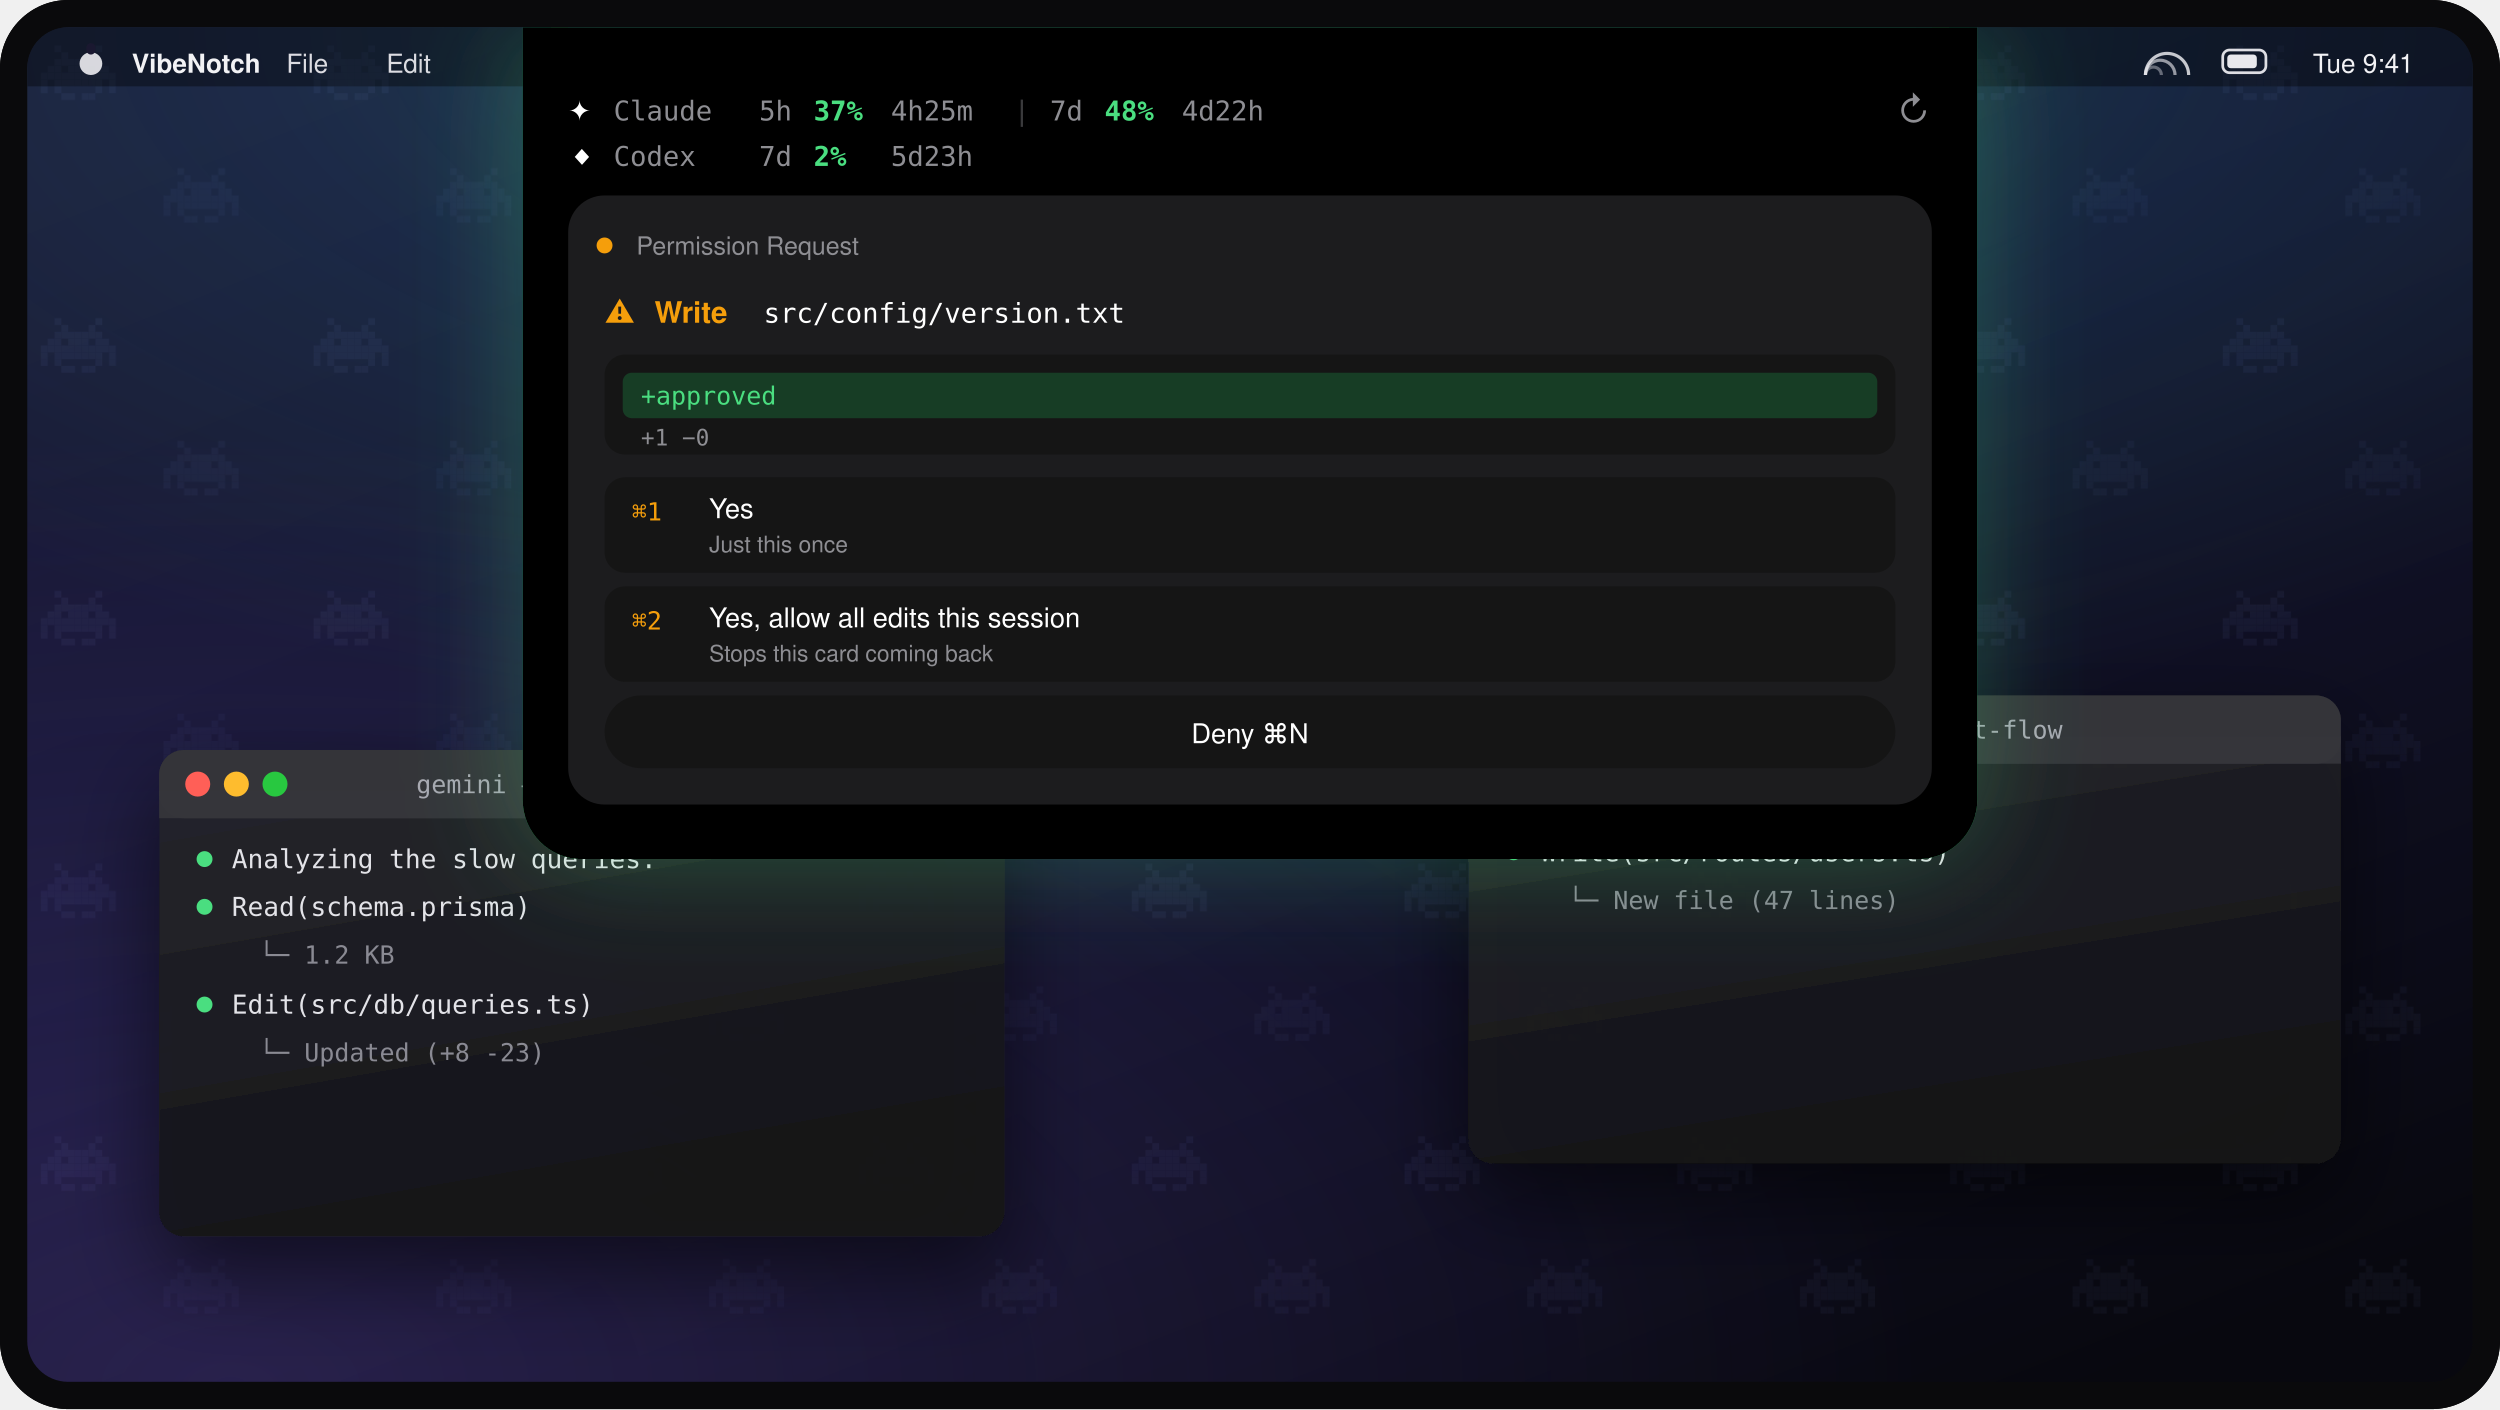
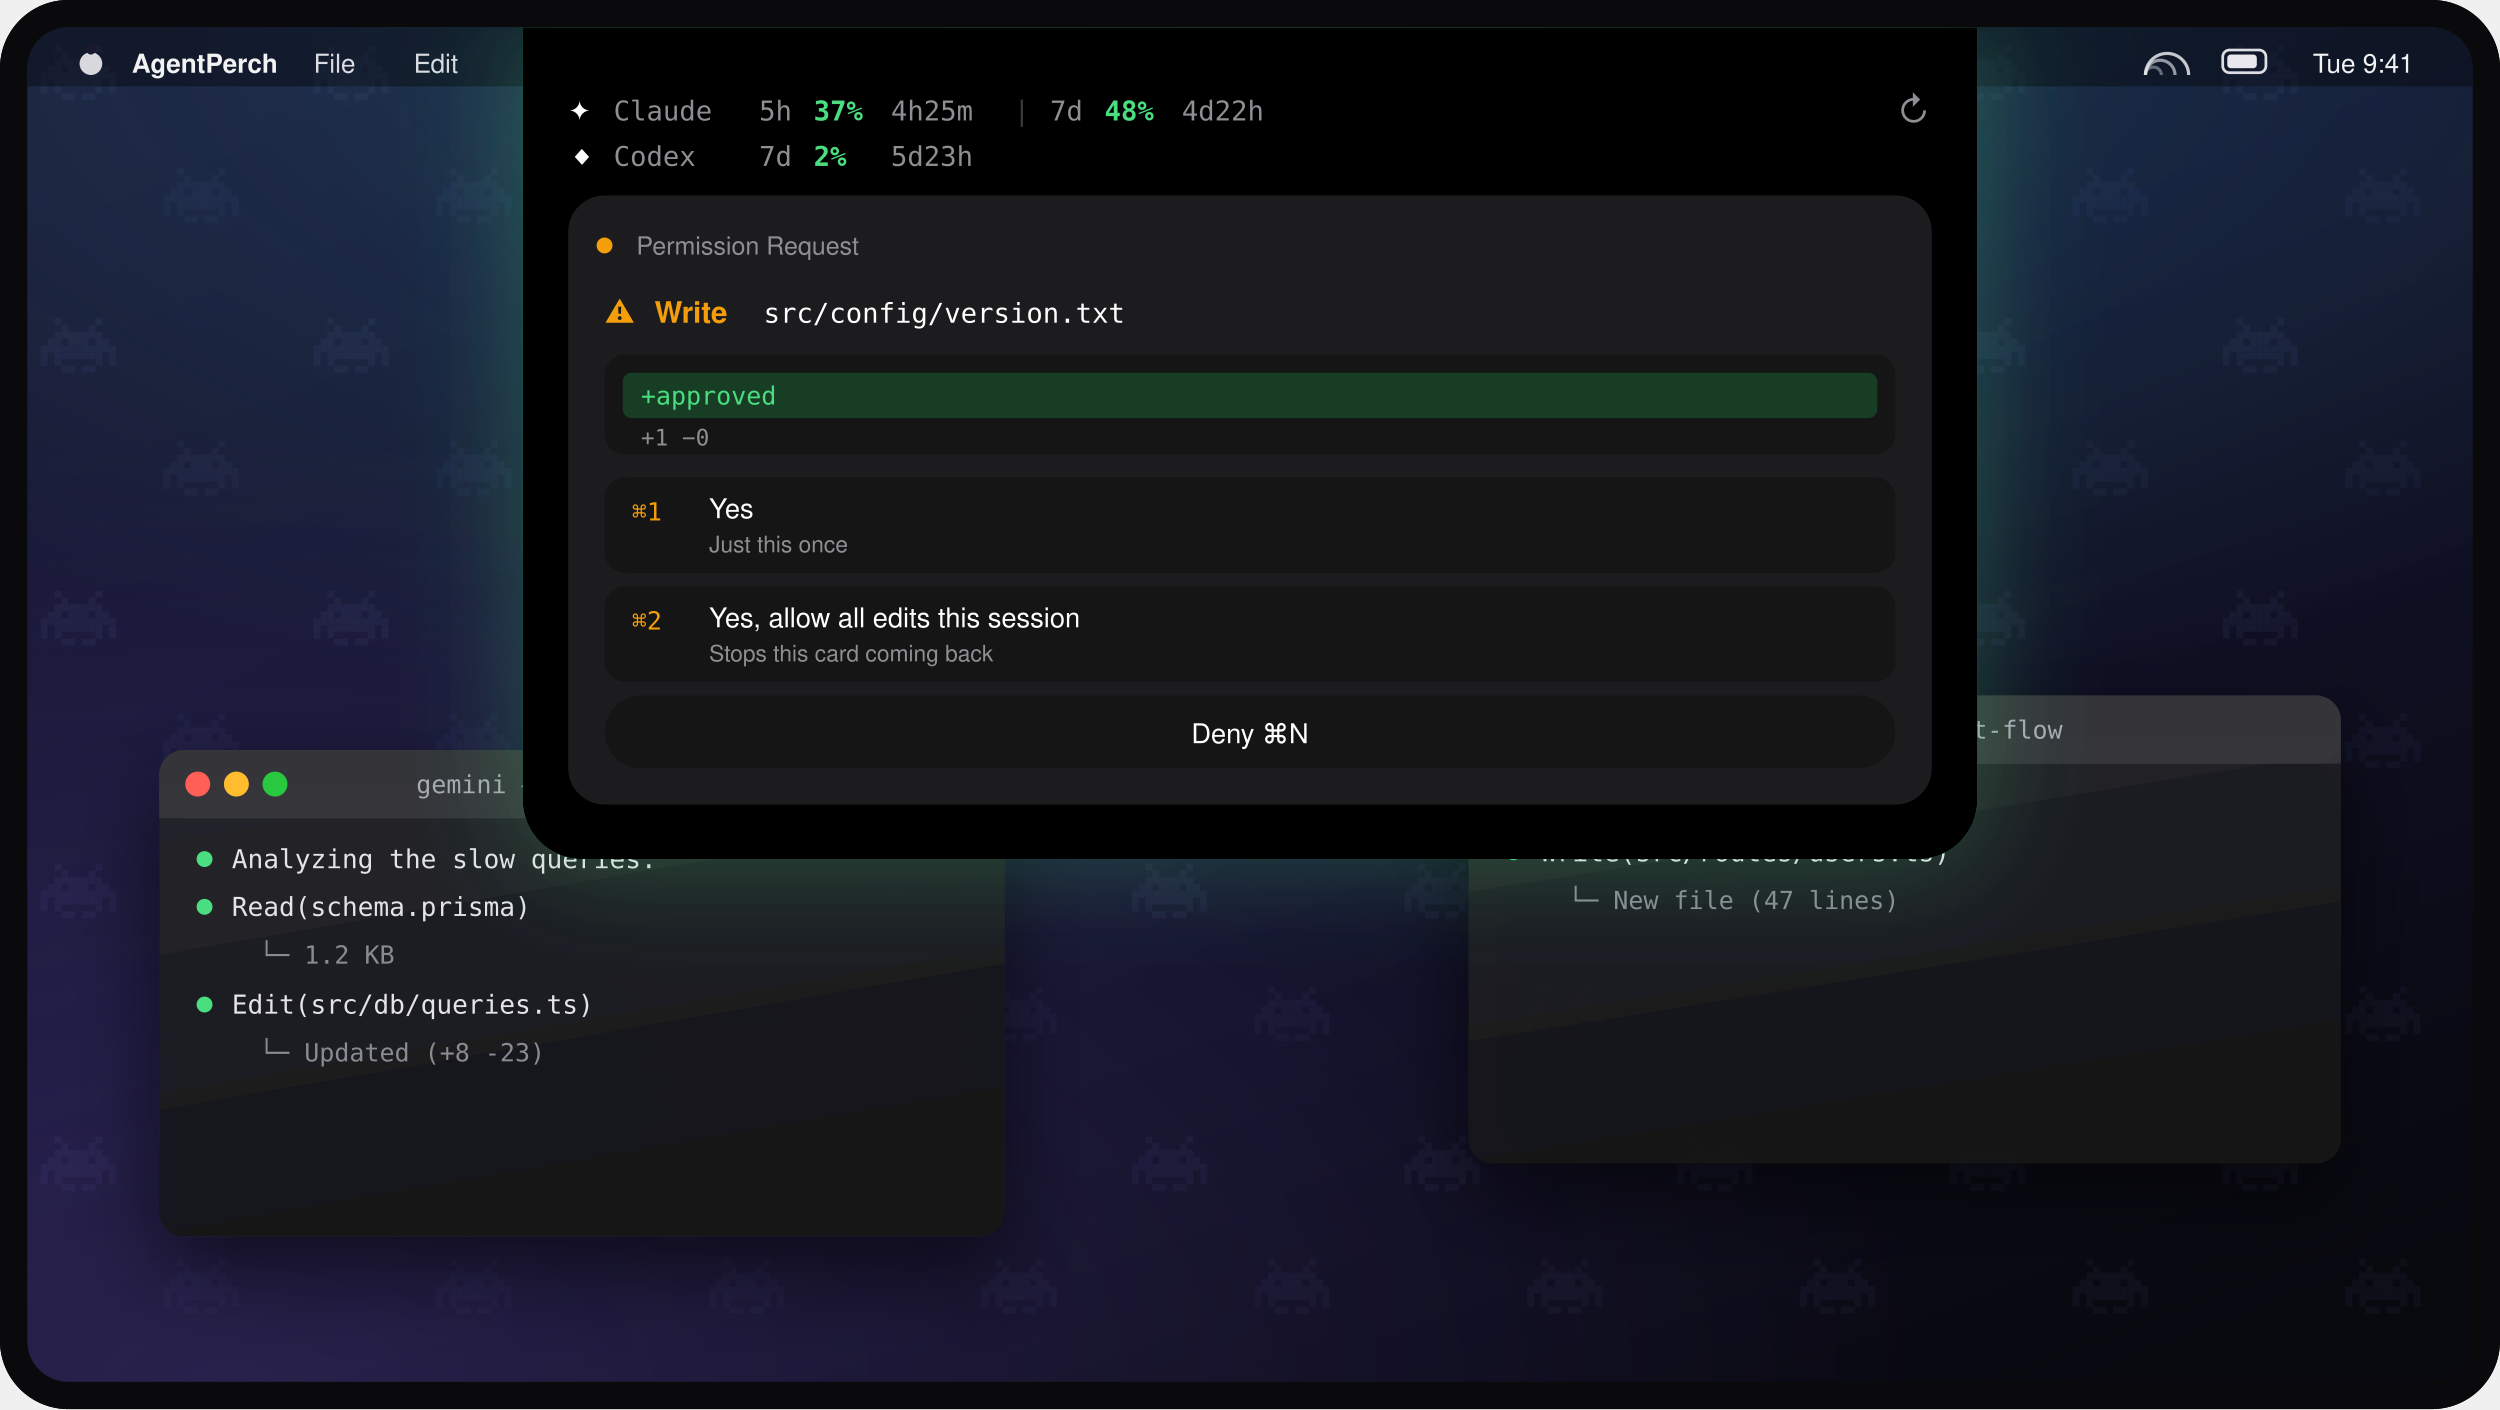
<svg xmlns="http://www.w3.org/2000/svg" width="1100" height="620" viewBox="0 0 1100 620" role="img">
  <rect x="0" y="0" width="1100" height="620" rx="30" fill="#000000" opacity="1.0" />
  <defs>
    <linearGradient id="sky" x1="0.15" y1="0" x2="0.85" y2="1">
      <stop offset="0%" stop-color="#1B1B3A" />
      <stop offset="45%" stop-color="#141430" />
      <stop offset="100%" stop-color="#08080F" />
    </linearGradient>
    <radialGradient id="glow" cx="0.5" cy="0" r="0.75">
      <stop offset="0%" stop-color="#4ADE80" stop-opacity="0.30" />
      <stop offset="55%" stop-color="#2AA5B8" stop-opacity="0.11" />
      <stop offset="100%" stop-color="#4ADE80" stop-opacity="0" />
    </radialGradient>
    <radialGradient id="corner" cx="0.08" cy="1" r="0.7">
      <stop offset="0%" stop-color="#7C5BD6" stop-opacity="0.22" />
      <stop offset="100%" stop-color="#7C5BD6" stop-opacity="0" />
    </radialGradient>
    <pattern id="invaders" width="120" height="120" patternUnits="userSpaceOnUse">
      <g fill="#8FA0FF" opacity="0.055" transform="translate(18,20)">
        <rect x="6" y="0" width="3" height="3" />
        <rect x="24" y="0" width="3" height="3" />
        <rect x="9" y="3" width="3" height="3" />
        <rect x="21" y="3" width="3" height="3" />
        <rect x="6" y="6" width="3" height="3" />
        <rect x="9" y="6" width="3" height="3" />
        <rect x="12" y="6" width="3" height="3" />
        <rect x="15" y="6" width="3" height="3" />
        <rect x="18" y="6" width="3" height="3" />
        <rect x="21" y="6" width="3" height="3" />
        <rect x="24" y="6" width="3" height="3" />
        <rect x="3" y="9" width="3" height="3" />
        <rect x="6" y="9" width="3" height="3" />
        <rect x="12" y="9" width="3" height="3" />
        <rect x="15" y="9" width="3" height="3" />
        <rect x="18" y="9" width="3" height="3" />
        <rect x="24" y="9" width="3" height="3" />
        <rect x="27" y="9" width="3" height="3" />
        <rect x="0" y="12" width="3" height="3" />
        <rect x="3" y="12" width="3" height="3" />
        <rect x="6" y="12" width="3" height="3" />
        <rect x="9" y="12" width="3" height="3" />
        <rect x="12" y="12" width="3" height="3" />
        <rect x="15" y="12" width="3" height="3" />
        <rect x="18" y="12" width="3" height="3" />
        <rect x="21" y="12" width="3" height="3" />
        <rect x="24" y="12" width="3" height="3" />
        <rect x="27" y="12" width="3" height="3" />
        <rect x="30" y="12" width="3" height="3" />
        <rect x="0" y="15" width="3" height="3" />
        <rect x="6" y="15" width="3" height="3" />
        <rect x="9" y="15" width="3" height="3" />
        <rect x="12" y="15" width="3" height="3" />
        <rect x="15" y="15" width="3" height="3" />
        <rect x="18" y="15" width="3" height="3" />
        <rect x="21" y="15" width="3" height="3" />
        <rect x="24" y="15" width="3" height="3" />
        <rect x="30" y="15" width="3" height="3" />
        <rect x="0" y="18" width="3" height="3" />
        <rect x="6" y="18" width="3" height="3" />
        <rect x="24" y="18" width="3" height="3" />
        <rect x="30" y="18" width="3" height="3" />
        <rect x="9" y="21" width="3" height="3" />
        <rect x="12" y="21" width="3" height="3" />
        <rect x="18" y="21" width="3" height="3" />
        <rect x="21" y="21" width="3" height="3" />
      </g>
      <g fill="#8FA0FF" opacity="0.045" transform="translate(72,74)">
        <rect x="6" y="0" width="3" height="3" />
        <rect x="24" y="0" width="3" height="3" />
        <rect x="9" y="3" width="3" height="3" />
        <rect x="21" y="3" width="3" height="3" />
        <rect x="6" y="6" width="3" height="3" />
        <rect x="9" y="6" width="3" height="3" />
        <rect x="12" y="6" width="3" height="3" />
        <rect x="15" y="6" width="3" height="3" />
        <rect x="18" y="6" width="3" height="3" />
        <rect x="21" y="6" width="3" height="3" />
        <rect x="24" y="6" width="3" height="3" />
        <rect x="3" y="9" width="3" height="3" />
        <rect x="6" y="9" width="3" height="3" />
        <rect x="12" y="9" width="3" height="3" />
        <rect x="15" y="9" width="3" height="3" />
        <rect x="18" y="9" width="3" height="3" />
        <rect x="24" y="9" width="3" height="3" />
        <rect x="27" y="9" width="3" height="3" />
        <rect x="0" y="12" width="3" height="3" />
        <rect x="3" y="12" width="3" height="3" />
        <rect x="6" y="12" width="3" height="3" />
        <rect x="9" y="12" width="3" height="3" />
        <rect x="12" y="12" width="3" height="3" />
        <rect x="15" y="12" width="3" height="3" />
        <rect x="18" y="12" width="3" height="3" />
        <rect x="21" y="12" width="3" height="3" />
        <rect x="24" y="12" width="3" height="3" />
        <rect x="27" y="12" width="3" height="3" />
        <rect x="30" y="12" width="3" height="3" />
        <rect x="0" y="15" width="3" height="3" />
        <rect x="6" y="15" width="3" height="3" />
        <rect x="9" y="15" width="3" height="3" />
        <rect x="12" y="15" width="3" height="3" />
        <rect x="15" y="15" width="3" height="3" />
        <rect x="18" y="15" width="3" height="3" />
        <rect x="21" y="15" width="3" height="3" />
        <rect x="24" y="15" width="3" height="3" />
        <rect x="30" y="15" width="3" height="3" />
        <rect x="0" y="18" width="3" height="3" />
        <rect x="6" y="18" width="3" height="3" />
        <rect x="24" y="18" width="3" height="3" />
        <rect x="30" y="18" width="3" height="3" />
        <rect x="9" y="21" width="3" height="3" />
        <rect x="12" y="21" width="3" height="3" />
        <rect x="18" y="21" width="3" height="3" />
        <rect x="21" y="21" width="3" height="3" />
      </g>
    </pattern>
    <linearGradient id="win" x1="0" y1="0" x2="0.3" y2="1">
      <stop offset="0%" stop-color="#26262C" stop-opacity="0.95" />
      <stop offset="100%" stop-color="#141418" stop-opacity="0.95" />
    </linearGradient>
    <filter id="drop" x="-30%" y="-30%" width="160%" height="190%">
      <feDropShadow dx="0" dy="16" stdDeviation="20" flood-color="#000" flood-opacity="0.6" />
    </filter>
    <filter id="halo" x="-50%" y="-50%" width="200%" height="200%">
      <feDropShadow dx="0" dy="0" stdDeviation="26" flood-color="#4ADE80" flood-opacity="0.30" />
    </filter>
  </defs>
  <clipPath id="screen">
    <rect x="12" y="12" width="1076" height="596" rx="18" />
  </clipPath>
  <rect x="0" y="0" width="1100" height="620" rx="30" fill="#0A0A0C" opacity="1.0" />
  <g clip-path="url(#screen)">
    <rect x="12" y="12" width="1076" height="596" rx="0" fill="url(#sky)" opacity="1.0" />
    <rect x="12" y="12" width="1076" height="596" rx="0" fill="url(#invaders)" opacity="1.0" />
    <rect x="12" y="12" width="1076" height="596" rx="0" fill="url(#corner)" opacity="1.0" />
    <rect x="12" y="12" width="1076" height="429.12" rx="0" fill="url(#glow)" opacity="1.0" />
    <rect x="12" y="12" width="1076" height="26" rx="0" fill="#000000" opacity="0.38" />
    <circle cx="40" cy="28" r="5" fill="#E8E8ED" opacity="0.92" />
    <rect x="38" y="19" width="4" height="5" rx="2" fill="#1A1830" />
-     <text x="58" y="32" font-family="-apple-system, BlinkMacSystemFont, 'SF Pro Text', Helvetica, Arial, sans-serif" font-size="11.5" font-weight="600" fill="#F2F2F5" text-anchor="start" opacity="1.0">VibeNotch</text>
-     <text x="126" y="32" font-family="-apple-system, BlinkMacSystemFont, 'SF Pro Text', Helvetica, Arial, sans-serif" font-size="11.5" font-weight="400" fill="#DCDCE2" text-anchor="start" opacity="1.0">File</text>
-     <text x="170" y="32" font-family="-apple-system, BlinkMacSystemFont, 'SF Pro Text', Helvetica, Arial, sans-serif" font-size="11.5" font-weight="400" fill="#DCDCE2" text-anchor="start" opacity="1.0">Edit</text>
+     <text x="58" y="32" font-family="-apple-system, BlinkMacSystemFont, 'SF Pro Text', Helvetica, Arial, sans-serif" font-size="11.5" font-weight="600" fill="#F2F2F5" text-anchor="start" opacity="1.0">AgentPerch</text>
+     <text x="138" y="32" font-family="-apple-system, BlinkMacSystemFont, 'SF Pro Text', Helvetica, Arial, sans-serif" font-size="11.5" font-weight="400" fill="#DCDCE2" text-anchor="start" opacity="1.0">File</text>
+     <text x="182" y="32" font-family="-apple-system, BlinkMacSystemFont, 'SF Pro Text', Helvetica, Arial, sans-serif" font-size="11.5" font-weight="400" fill="#DCDCE2" text-anchor="start" opacity="1.0">Edit</text>
    <text x="1062" y="32" font-family="-apple-system, BlinkMacSystemFont, 'SF Pro Text', Helvetica, Arial, sans-serif" font-size="11.5" font-weight="400" fill="#F2F2F5" text-anchor="end" opacity="1.0">Tue 9:41</text>
    <rect x="978" y="22" width="19" height="10" rx="3" fill="none" stroke="#E8E8ED" stroke-width="1.2" opacity="0.95" />
    <rect x="980" y="24" width="13" height="6" rx="1.5" fill="#E8E8ED" />
    <path d="M 944 33 a 3.5 3.5 0 0 1 7.0 0" fill="none" stroke="#E8E8ED" stroke-width="1.4" opacity="0.4" />
    <path d="M 944 33 a 6.5 6.5 0 0 1 13.0 0" fill="none" stroke="#E8E8ED" stroke-width="1.4" opacity="0.62" />
    <path d="M 944 33 a 9.5 9.5 0 0 1 19.0 0" fill="none" stroke="#E8E8ED" stroke-width="1.4" opacity="0.84" />
    <g filter="url(#drop)">
      <rect x="70" y="330" width="372" height="214" rx="11" fill="url(#win)" opacity="1.0" />
    </g>
    <rect x="70" y="330" width="372" height="30" rx="11" fill="#35353B" opacity="0.92" />
    <rect x="70" y="348" width="372" height="12" rx="0" fill="#35353B" opacity="0.92" />
    <circle cx="87" cy="345" r="5.5" fill="#FF5F57" />
    <circle cx="104" cy="345" r="5.5" fill="#FEBC2E" />
    <circle cx="121" cy="345" r="5.5" fill="#28C840" />
    <text x="256.0" y="349" font-family="ui-monospace, 'SF Mono', Menlo, monospace" font-size="11" font-weight="400" fill="#A9A9B2" text-anchor="middle" opacity="1.0">gemini — web-dashboard</text>
    <circle cx="90" cy="378" r="3.5" fill="#4ADE80" />
    <text x="102" y="382" font-family="ui-monospace, 'SF Mono', Menlo, monospace" font-size="11.5" font-weight="400" fill="#E3E3E8" text-anchor="start" opacity="1.0">Analyzing the slow queries.</text>
    <circle cx="90" cy="399" r="3.5" fill="#4ADE80" />
    <text x="102" y="403" font-family="ui-monospace, 'SF Mono', Menlo, monospace" font-size="11.5" font-weight="400" fill="#E3E3E8" text-anchor="start" opacity="1.0">Read(schema.prisma)</text>
    <text x="114" y="424" font-family="ui-monospace, 'SF Mono', Menlo, monospace" font-size="11" font-weight="400" fill="#8A8A93" text-anchor="start" opacity="1.0">└─ 1.2 KB</text>
    <circle cx="90" cy="442" r="3.5" fill="#4ADE80" />
    <text x="102" y="446" font-family="ui-monospace, 'SF Mono', Menlo, monospace" font-size="11.5" font-weight="400" fill="#E3E3E8" text-anchor="start" opacity="1.0">Edit(src/db/queries.ts)</text>
    <text x="114" y="467" font-family="ui-monospace, 'SF Mono', Menlo, monospace" font-size="11" font-weight="400" fill="#8A8A93" text-anchor="start" opacity="1.0">└─ Updated (+8 -23)</text>
    <g filter="url(#drop)">
      <rect x="646" y="306" width="384" height="206" rx="11" fill="url(#win)" opacity="1.0" />
    </g>
    <rect x="646" y="306" width="384" height="30" rx="11" fill="#35353B" opacity="0.92" />
    <rect x="646" y="324" width="384" height="12" rx="0" fill="#35353B" opacity="0.92" />
    <circle cx="663" cy="321" r="5.5" fill="#FF5F57" />
    <circle cx="680" cy="321" r="5.5" fill="#FEBC2E" />
    <circle cx="697" cy="321" r="5.5" fill="#28C840" />
    <text x="838.0" y="325" font-family="ui-monospace, 'SF Mono', Menlo, monospace" font-size="11" font-weight="400" fill="#A9A9B2" text-anchor="middle" opacity="1.0">codex — checkout-flow</text>
    <circle cx="666" cy="354" r="3.5" fill="#4ADE80" />
    <text x="678" y="358" font-family="ui-monospace, 'SF Mono', Menlo, monospace" font-size="11.5" font-weight="400" fill="#E3E3E8" text-anchor="start" opacity="1.0">Building the REST endpoints.</text>
    <circle cx="666" cy="375" r="3.5" fill="#4ADE80" />
    <text x="678" y="379" font-family="ui-monospace, 'SF Mono', Menlo, monospace" font-size="11.5" font-weight="400" fill="#E3E3E8" text-anchor="start" opacity="1.0">Write(src/routes/users.ts)</text>
    <text x="690" y="400" font-family="ui-monospace, 'SF Mono', Menlo, monospace" font-size="11" font-weight="400" fill="#8A8A93" text-anchor="start" opacity="1.0">└─ New file (47 lines)</text>
    <g filter="url(#halo)">
      <path d="M 230.0 12 h 640 v 340 a 26 26 0 0 1 -26 26 h -588 a 26 26 0 0 1 -26 -26 Z" fill="#050505" />
    </g>
  </g>
  <text x="250.0" y="53" font-family="-apple-system, BlinkMacSystemFont, 'SF Pro Text', Helvetica, Arial, sans-serif" font-size="12" font-weight="400" fill="#FFFFFF" text-anchor="start" opacity="1.0">✦</text>
  <text x="270.0" y="53" font-family="ui-monospace, 'SF Mono', Menlo, monospace" font-size="12" font-weight="400" fill="#8E8E93" text-anchor="start" opacity="1.0">Claude</text>
  <text x="334.0" y="53" font-family="ui-monospace, 'SF Mono', Menlo, monospace" font-size="12" font-weight="400" fill="#8E8E93" text-anchor="start" opacity="1.0">5h</text>
  <text x="358.0" y="53" font-family="ui-monospace, 'SF Mono', Menlo, monospace" font-size="12" font-weight="600" fill="#4ADE80" text-anchor="start" opacity="1.0">37%</text>
  <text x="392.0" y="53" font-family="ui-monospace, 'SF Mono', Menlo, monospace" font-size="12" font-weight="400" fill="#8E8E93" text-anchor="start" opacity="1.0">4h25m</text>
  <text x="446.0" y="53" font-family="ui-monospace, 'SF Mono', Menlo, monospace" font-size="12" font-weight="400" fill="#3A3A3C" text-anchor="start" opacity="1.0">|</text>
  <text x="462.0" y="53" font-family="ui-monospace, 'SF Mono', Menlo, monospace" font-size="12" font-weight="400" fill="#8E8E93" text-anchor="start" opacity="1.0">7d</text>
  <text x="486.0" y="53" font-family="ui-monospace, 'SF Mono', Menlo, monospace" font-size="12" font-weight="600" fill="#4ADE80" text-anchor="start" opacity="1.0">48%</text>
  <text x="520.0" y="53" font-family="ui-monospace, 'SF Mono', Menlo, monospace" font-size="12" font-weight="400" fill="#8E8E93" text-anchor="start" opacity="1.0">4d22h</text>
  <text x="250.0" y="73" font-family="-apple-system, BlinkMacSystemFont, 'SF Pro Text', Helvetica, Arial, sans-serif" font-size="12" font-weight="400" fill="#FFFFFF" text-anchor="start" opacity="1.0">◆</text>
  <text x="270.0" y="73" font-family="ui-monospace, 'SF Mono', Menlo, monospace" font-size="12" font-weight="400" fill="#8E8E93" text-anchor="start" opacity="1.0">Codex</text>
  <text x="334.0" y="73" font-family="ui-monospace, 'SF Mono', Menlo, monospace" font-size="12" font-weight="400" fill="#8E8E93" text-anchor="start" opacity="1.0">7d</text>
  <text x="358.0" y="73" font-family="ui-monospace, 'SF Mono', Menlo, monospace" font-size="12" font-weight="600" fill="#4ADE80" text-anchor="start" opacity="1.0">2%</text>
  <text x="392.0" y="73" font-family="ui-monospace, 'SF Mono', Menlo, monospace" font-size="12" font-weight="400" fill="#8E8E93" text-anchor="start" opacity="1.0">5d23h</text>
  <text x="842.0" y="54" font-family="-apple-system, BlinkMacSystemFont, 'SF Pro Text', Helvetica, Arial, sans-serif" font-size="15" font-weight="400" fill="#8E8E93" text-anchor="middle" opacity="1.0">↻</text>
  <rect x="250.0" y="86" width="600" height="268" rx="16" fill="#1C1C1E" opacity="1.0" />
  <circle cx="266.0" cy="108" r="3.5" fill="#F59E0B" />
  <text x="280.0" y="112" font-family="-apple-system, BlinkMacSystemFont, 'SF Pro Text', Helvetica, Arial, sans-serif" font-size="11" font-weight="500" fill="#8E8E93" text-anchor="start" opacity="1.0">Permission Request</text>
  <text x="266.0" y="142" font-family="-apple-system, BlinkMacSystemFont, 'SF Pro Text', Helvetica, Arial, sans-serif" font-size="13" font-weight="400" fill="#F59E0B" text-anchor="start" opacity="1.0">⚠︎</text>
  <text x="288.0" y="142" font-family="-apple-system, BlinkMacSystemFont, 'SF Pro Text', Helvetica, Arial, sans-serif" font-size="13" font-weight="600" fill="#F59E0B" text-anchor="start" opacity="1.0">Write</text>
  <text x="336.0" y="142" font-family="ui-monospace, 'SF Mono', Menlo, monospace" font-size="12" font-weight="400" fill="#FFFFFF" text-anchor="start" opacity="1.0">src/config/version.txt</text>
  <rect x="266.0" y="156" width="568" height="44" rx="9" fill="#151515" opacity="1.0" />
  <rect x="274.0" y="164" width="552" height="20" rx="4" fill="#173D25" opacity="1.0" />
  <text x="282.0" y="178" font-family="ui-monospace, 'SF Mono', Menlo, monospace" font-size="11" font-weight="400" fill="#4ADE80" text-anchor="start" opacity="1.0">+approved</text>
  <text x="282.0" y="196" font-family="ui-monospace, 'SF Mono', Menlo, monospace" font-size="10" font-weight="400" fill="#8E8E93" text-anchor="start" opacity="1.0">+1 −0</text>
  <rect x="266.0" y="210" width="568" height="42" rx="9" fill="#151515" opacity="1.0" />
  <text x="278.0" y="229" font-family="ui-monospace, 'SF Mono', Menlo, monospace" font-size="11" font-weight="500" fill="#F59E0B" text-anchor="start" opacity="1.0">⌘1</text>
  <text x="312.0" y="228" font-family="-apple-system, BlinkMacSystemFont, 'SF Pro Text', Helvetica, Arial, sans-serif" font-size="12" font-weight="500" fill="#FFFFFF" text-anchor="start" opacity="1.0">Yes</text>
  <text x="312.0" y="243" font-family="-apple-system, BlinkMacSystemFont, 'SF Pro Text', Helvetica, Arial, sans-serif" font-size="10" font-weight="400" fill="#8E8E93" text-anchor="start" opacity="1.0">Just this once</text>
  <rect x="266.0" y="258" width="568" height="42" rx="9" fill="#151515" opacity="1.0" />
  <text x="278.0" y="277" font-family="ui-monospace, 'SF Mono', Menlo, monospace" font-size="11" font-weight="500" fill="#F59E0B" text-anchor="start" opacity="1.0">⌘2</text>
  <text x="312.0" y="276" font-family="-apple-system, BlinkMacSystemFont, 'SF Pro Text', Helvetica, Arial, sans-serif" font-size="12" font-weight="500" fill="#FFFFFF" text-anchor="start" opacity="1.0">Yes, allow all edits this session</text>
  <text x="312.0" y="291" font-family="-apple-system, BlinkMacSystemFont, 'SF Pro Text', Helvetica, Arial, sans-serif" font-size="10" font-weight="400" fill="#8E8E93" text-anchor="start" opacity="1.0">Stops this card coming back</text>
  <rect x="266.0" y="306" width="568" height="32" rx="16" fill="#151515" opacity="1.0" />
  <text x="550.0" y="327" font-family="-apple-system, BlinkMacSystemFont, 'SF Pro Text', Helvetica, Arial, sans-serif" font-size="12" font-weight="500" fill="#FFFFFF" text-anchor="middle" opacity="1.0">Deny ⌘N</text>
</svg>
